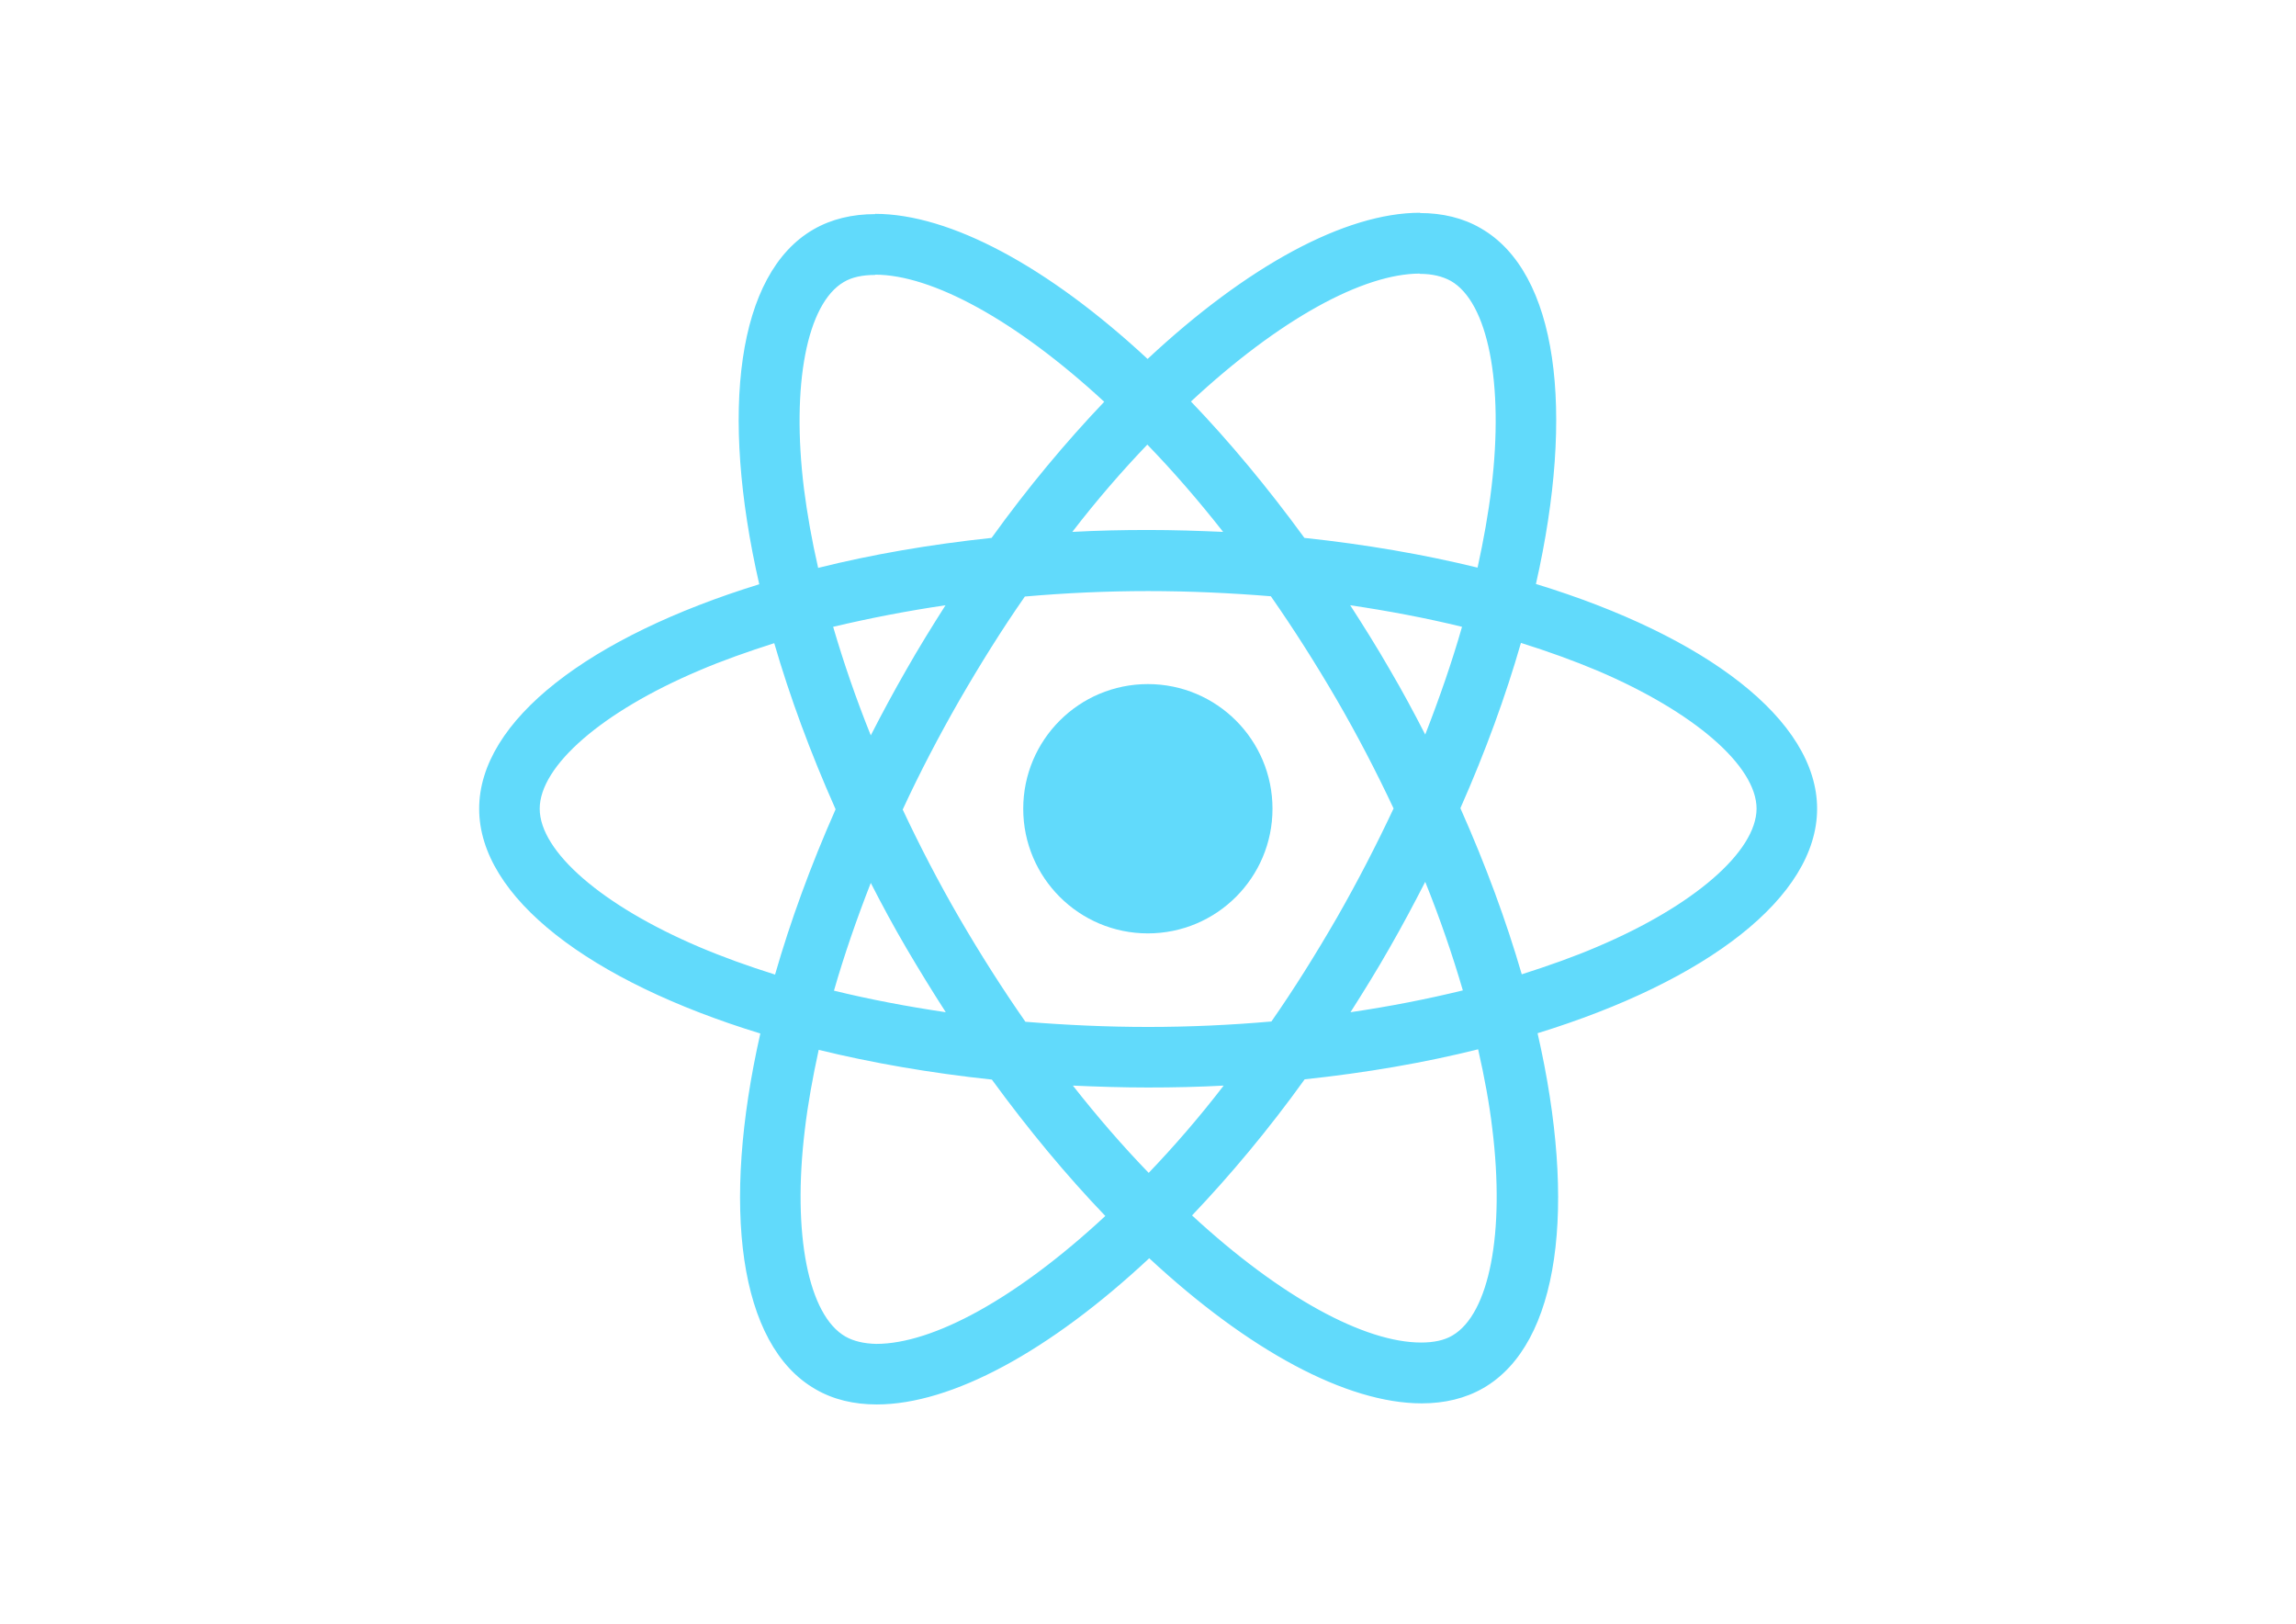
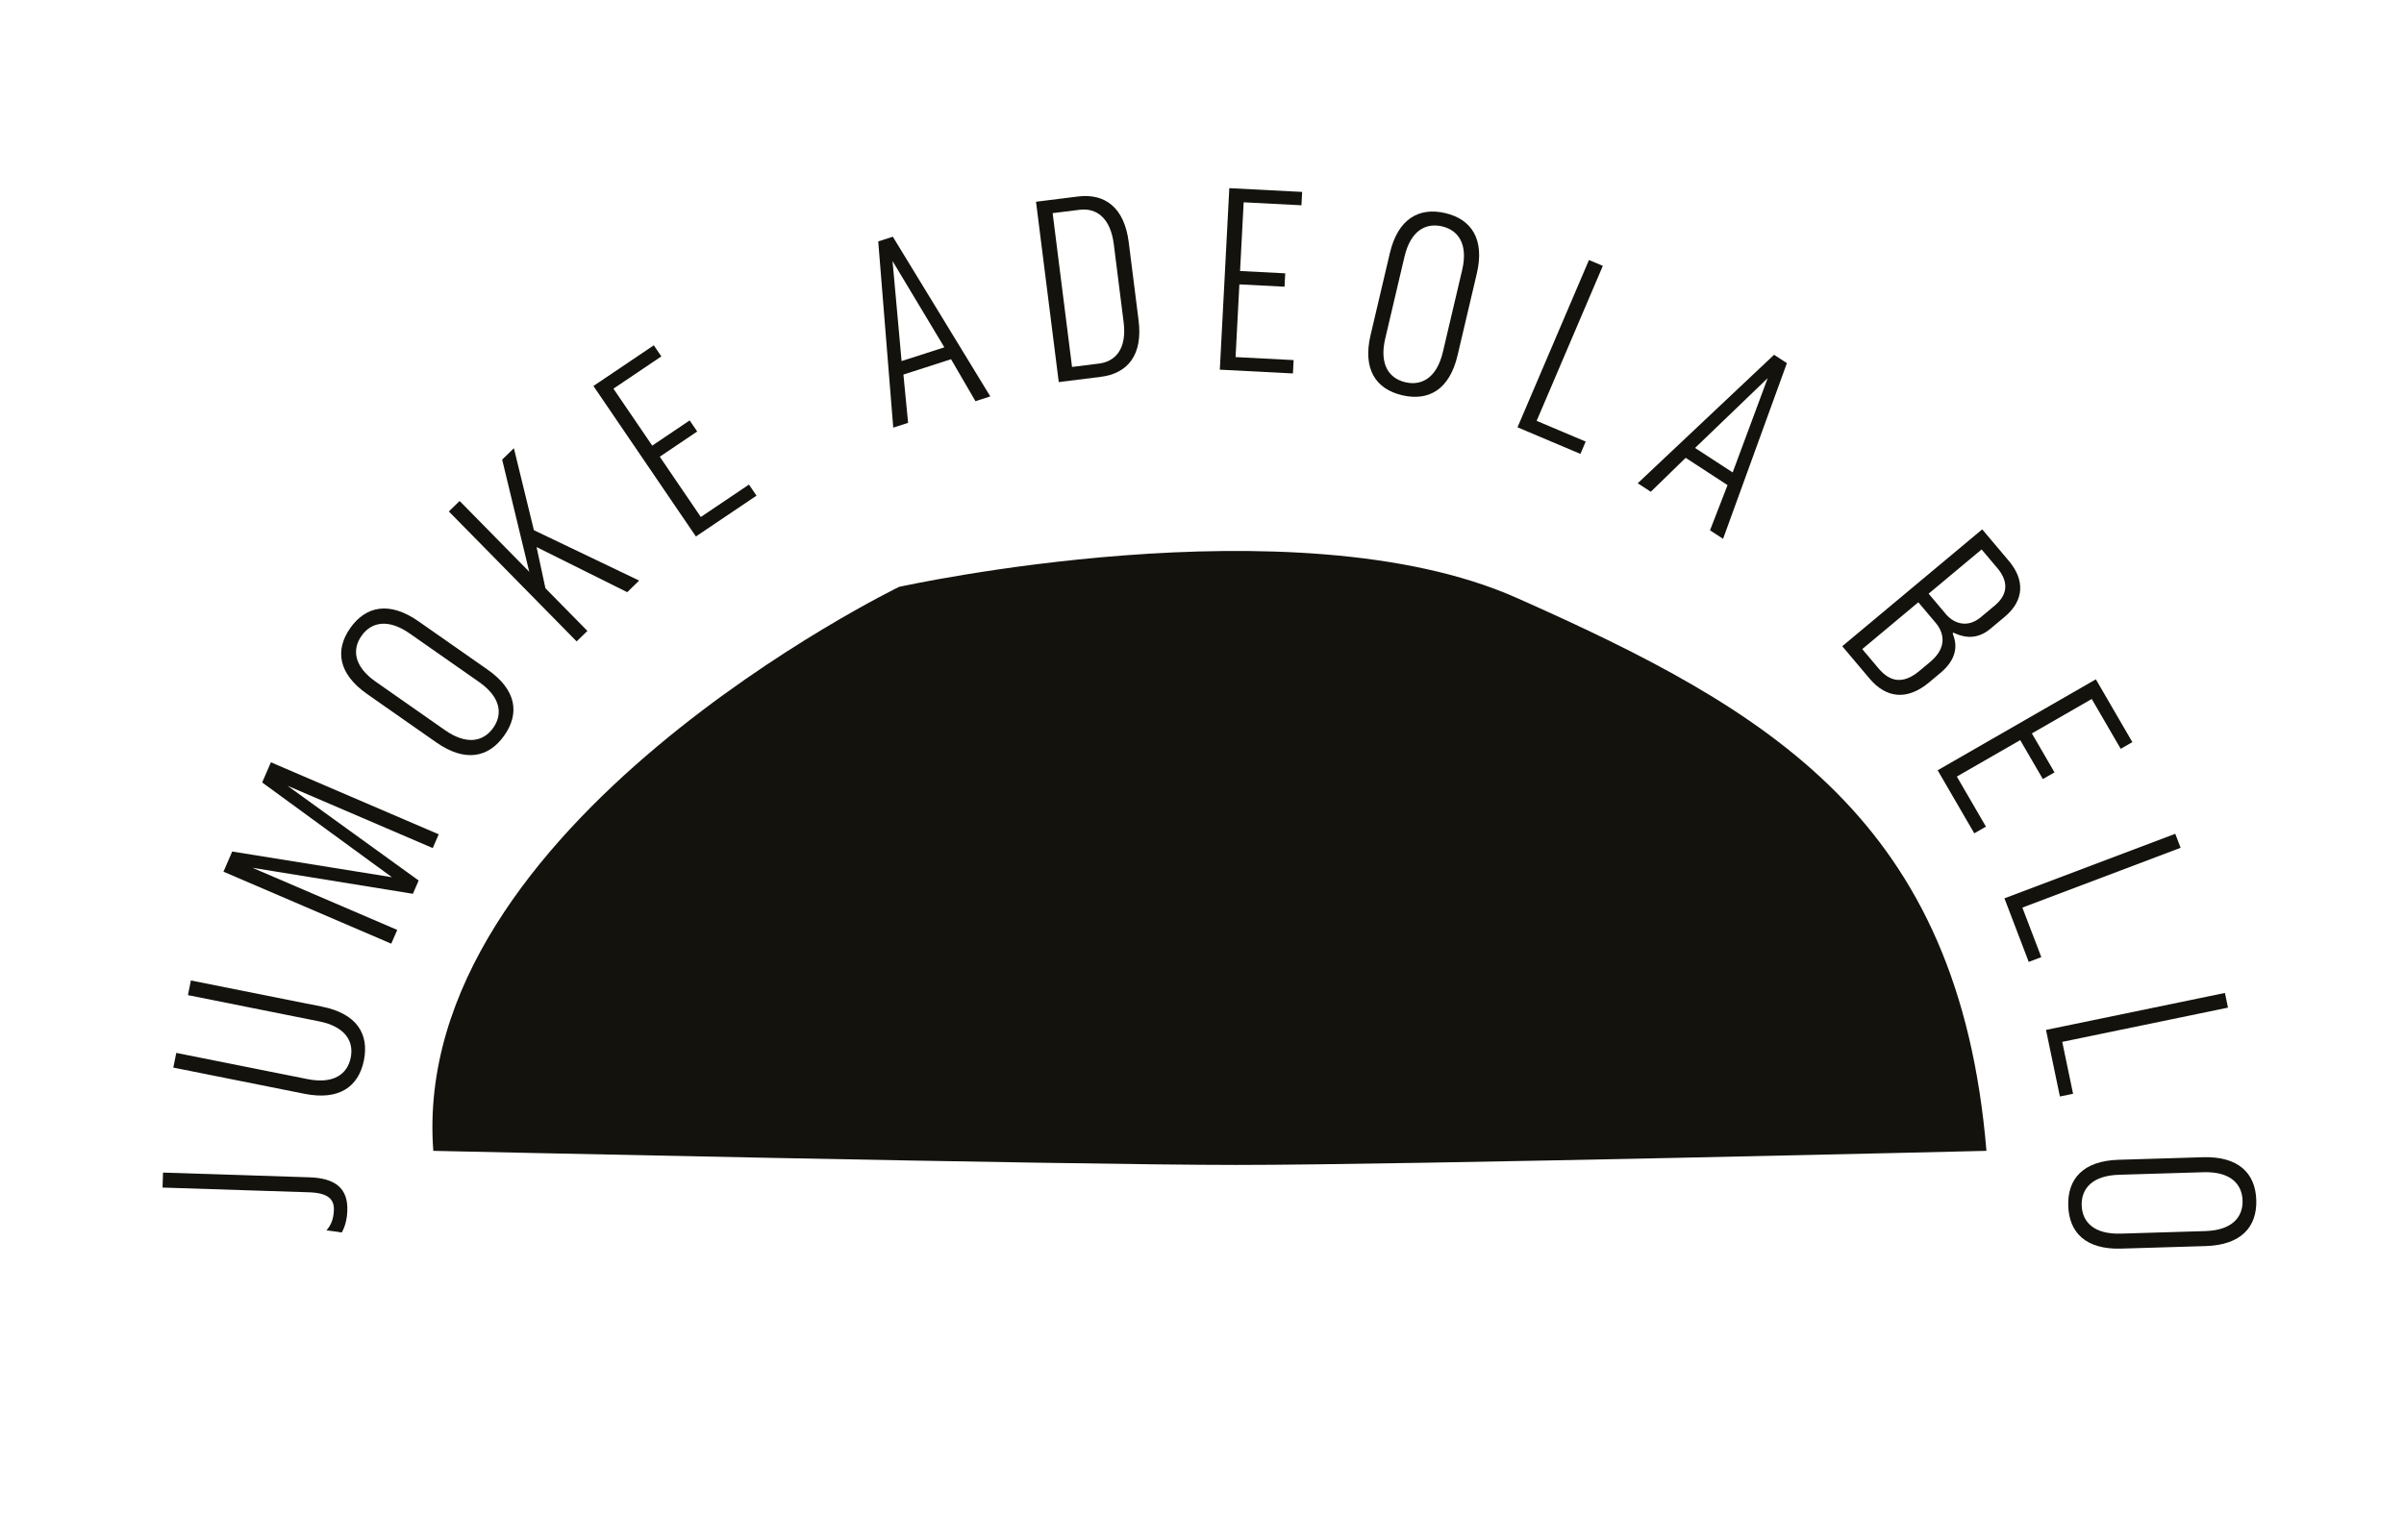
- <svg xmlns="http://www.w3.org/2000/svg" viewBox="0 0 841.9 595.3">
-   <g fill="#61DAFB">
-     <path d="M666.3 296.5c0-32.5-40.7-63.3-103.1-82.4 14.4-63.6 8-114.2-20.2-130.4-6.5-3.8-14.1-5.6-22.4-5.6v22.3c4.6 0 8.3.9 11.4 2.6 13.6 7.8 19.5 37.5 14.9 75.7-1.1 9.4-2.9 19.3-5.1 29.4-19.6-4.8-41-8.5-63.5-10.9-13.5-18.5-27.5-35.3-41.6-50 32.6-30.3 63.2-46.9 84-46.9V78c-27.5 0-63.5 19.6-99.9 53.6-36.4-33.8-72.4-53.2-99.9-53.2v22.3c20.7 0 51.4 16.5 84 46.6-14 14.7-28 31.4-41.3 49.9-22.6 2.4-44 6.1-63.6 11-2.3-10-4-19.7-5.2-29-4.7-38.2 1.1-67.9 14.6-75.8 3-1.8 6.9-2.6 11.5-2.6V78.5c-8.4 0-16 1.8-22.6 5.6-28.1 16.2-34.4 66.7-19.9 130.1-62.2 19.2-102.7 49.9-102.7 82.3 0 32.5 40.7 63.3 103.1 82.4-14.4 63.6-8 114.2 20.2 130.4 6.5 3.8 14.1 5.6 22.5 5.6 27.5 0 63.5-19.6 99.9-53.6 36.4 33.8 72.4 53.2 99.9 53.2 8.4 0 16-1.8 22.6-5.6 28.1-16.2 34.4-66.7 19.9-130.1 62-19.1 102.5-49.9 102.5-82.3zm-130.2-66.7c-3.7 12.9-8.3 26.2-13.5 39.5-4.1-8-8.4-16-13.1-24-4.6-8-9.5-15.8-14.4-23.4 14.2 2.1 27.9 4.7 41 7.9zm-45.8 106.5c-7.8 13.5-15.8 26.3-24.1 38.2-14.9 1.3-30 2-45.2 2-15.1 0-30.2-.7-45-1.9-8.3-11.9-16.4-24.6-24.2-38-7.6-13.1-14.5-26.4-20.8-39.8 6.2-13.4 13.2-26.8 20.7-39.9 7.8-13.5 15.8-26.3 24.1-38.2 14.9-1.3 30-2 45.2-2 15.1 0 30.2.7 45 1.9 8.3 11.9 16.4 24.6 24.2 38 7.6 13.1 14.5 26.4 20.8 39.8-6.3 13.4-13.2 26.8-20.7 39.9zm32.3-13c5.4 13.4 10 26.8 13.8 39.8-13.1 3.2-26.9 5.9-41.2 8 4.9-7.7 9.8-15.6 14.4-23.7 4.6-8 8.9-16.1 13-24.1zM421.2 430c-9.3-9.6-18.6-20.3-27.8-32 9 .4 18.2.7 27.5.7 9.4 0 18.7-.2 27.8-.7-9 11.7-18.3 22.4-27.5 32zm-74.4-58.9c-14.2-2.1-27.9-4.7-41-7.9 3.7-12.9 8.3-26.2 13.5-39.5 4.1 8 8.4 16 13.1 24 4.7 8 9.5 15.8 14.4 23.4zM420.7 163c9.3 9.6 18.6 20.3 27.8 32-9-.4-18.2-.7-27.5-.7-9.4 0-18.7.2-27.8.7 9-11.7 18.3-22.4 27.5-32zm-74 58.9c-4.9 7.7-9.8 15.6-14.4 23.7-4.6 8-8.9 16-13 24-5.4-13.4-10-26.8-13.8-39.8 13.1-3.1 26.9-5.8 41.2-7.9zm-90.5 125.2c-35.4-15.1-58.3-34.9-58.3-50.6 0-15.7 22.9-35.6 58.3-50.6 8.6-3.7 18-7 27.7-10.1 5.7 19.6 13.2 40 22.5 60.9-9.2 20.8-16.6 41.1-22.2 60.6-9.9-3.1-19.3-6.5-28-10.2zM310 490c-13.6-7.8-19.5-37.5-14.9-75.7 1.1-9.4 2.9-19.3 5.1-29.4 19.6 4.8 41 8.5 63.5 10.9 13.5 18.5 27.5 35.3 41.6 50-32.6 30.3-63.2 46.9-84 46.9-4.5-.1-8.3-1-11.3-2.7zm237.2-76.2c4.7 38.2-1.1 67.9-14.6 75.8-3 1.8-6.9 2.6-11.5 2.6-20.7 0-51.4-16.5-84-46.6 14-14.7 28-31.4 41.3-49.9 22.6-2.4 44-6.1 63.6-11 2.3 10.1 4.1 19.8 5.2 29.1zm38.5-66.7c-8.6 3.7-18 7-27.7 10.1-5.7-19.6-13.2-40-22.5-60.9 9.2-20.8 16.6-41.1 22.2-60.6 9.9 3.1 19.3 6.5 28.1 10.2 35.4 15.1 58.3 34.9 58.3 50.6-.1 15.7-23 35.6-58.4 50.6zM320.8 78.4z" />
-     <circle cx="420.9" cy="296.5" r="45.7" />
-     <path d="M520.5 78.1z" />
-   </g>
+ <svg xmlns="http://www.w3.org/2000/svg" width="281" height="180" viewBox="0 0 281 180" fill="none">
+   <path d="M177.251 69.894C206.952 83.079 228.978 95.897 232.193 134.562C232.193 134.562 164.247 136.211 144.528 136.211C124.809 136.211 50.647 134.562 50.647 134.562C47.79 96.421 105.09 68.621 105.09 68.621C105.09 68.621 151.295 58.372 177.251 69.894Z" fill="#13120D" />
+   <path d="M39.027 141.476C38.992 142.571 38.686 143.25 38.163 143.859L39.949 144.105C40.316 143.459 40.564 142.621 40.599 141.527C40.683 138.961 39.211 137.755 36.161 137.657L19.057 137.105L19 138.857L36.136 139.41C38.431 139.484 39.066 140.287 39.027 141.476Z" fill="#13120D" />
+   <path d="M21.968 116.358L37.297 119.422C40.381 120.038 41.379 121.77 40.995 123.673C40.611 125.575 39.018 126.79 35.934 126.173L20.605 123.11L20.258 124.828L35.587 127.892C39.627 128.699 41.911 127.08 42.537 123.981C43.163 120.882 41.684 118.511 37.644 117.703L22.315 114.64L21.968 116.358Z" fill="#13120D" />
+   <path d="M45.734 110.341L46.432 108.731L29.505 101.465L48.264 104.507L48.937 102.955L33.597 91.87L50.582 99.161L51.28 97.552L31.667 89.132L30.645 91.489L45.815 102.569L27.143 99.565L26.121 101.922L45.734 110.341Z" fill="#13120D" />
+   <path d="M42.261 74.343C43.383 72.755 45.332 72.282 47.906 74.082L55.987 79.734C58.56 81.534 58.773 83.519 57.651 85.107C56.529 86.695 54.58 87.168 52.006 85.368L43.925 79.715C41.352 77.915 41.139 75.93 42.261 74.343ZM40.949 73.424C39.121 76.011 39.541 78.791 42.912 81.149L50.993 86.802C54.364 89.16 57.11 88.593 58.938 86.007C60.765 83.421 60.371 80.659 57 78.3L48.919 72.648C45.547 70.29 42.776 70.838 40.949 73.424Z" fill="#13120D" />
+   <path d="M52.466 59.802L67.401 74.996L68.66 73.771L63.755 68.781L62.719 63.966L73.316 69.24L74.71 67.884L62.407 61.993L60.067 52.405L58.696 53.74L61.864 66.856L53.725 58.576L52.466 59.802Z" fill="#13120D" />
+   <path d="M81.343 62.728L88.427 57.954L87.545 56.658L81.919 60.45L77.121 53.401L81.496 50.452L80.614 49.156L76.239 52.105L71.704 45.445L77.304 41.671L76.422 40.375L69.364 45.132L81.343 62.728Z" fill="#13120D" />
+   <path d="M104.41 50.001L106.146 49.442L105.6 43.795L111.167 42.003L114.018 46.908L115.754 46.35L104.362 27.679L102.656 28.228L104.41 50.001ZM104.327 30.52L110.384 40.611L105.385 42.219L104.327 30.52Z" fill="#13120D" />
+   <path d="M125.309 42.904L123.041 24.922L126.194 24.529C128.129 24.287 129.796 25.436 130.188 28.541L131.339 37.672C131.731 40.778 130.397 42.269 128.462 42.511L125.309 42.904ZM128.658 44.063C131.81 43.67 133.6 41.522 133.087 37.454L131.936 28.323C131.423 24.255 129.151 22.582 125.998 22.976L121.098 23.588L123.757 44.675L128.658 44.063Z" fill="#13120D" />
+   <path d="M142.583 43.224L151.128 43.666L151.21 42.104L144.424 41.752L144.869 33.25L150.147 33.523L150.228 31.96L144.95 31.687L145.37 23.654L152.125 24.003L152.206 22.441L143.693 22L142.583 43.224Z" fill="#13120D" />
+   <path d="M168.556 26.468C170.455 26.91 171.625 28.532 170.908 31.58L168.658 41.15C167.941 44.198 166.17 45.136 164.271 44.694C162.372 44.252 161.202 42.629 161.919 39.582L164.169 30.012C164.886 26.964 166.657 26.026 168.556 26.468ZM168.922 24.914C165.828 24.194 163.392 25.62 162.454 29.612L160.204 39.182C159.265 43.175 160.819 45.498 163.912 46.218C167.006 46.938 169.434 45.542 170.373 41.55L172.623 31.98C173.562 27.987 172.015 25.634 168.922 24.914Z" fill="#13120D" />
+   <path d="M177.38 49.963L184.734 53.072L185.349 51.631L179.616 49.208L187.353 31.087L185.732 30.402L177.38 49.963Z" fill="#13120D" />
+   <path d="M191.432 56.505L192.959 57.499L197.035 53.532L201.93 56.721L199.881 62.007L201.408 63.002L208.868 42.459L207.368 41.482L191.432 56.505ZM206.623 44.215L202.529 55.24L198.133 52.377L206.623 44.215Z" fill="#13120D" />
+   <path d="M215.339 75.559L218.534 79.346C220.436 81.6 222.882 81.968 225.484 79.794L226.809 78.687C229.17 76.715 228.572 74.886 228.242 74.057L228.339 73.977C229.069 74.307 230.788 75.078 232.643 73.529L234.33 72.12C236.643 70.188 236.674 67.791 234.813 65.586L231.698 61.894L215.339 75.559ZM231.626 64.243L233.467 66.424C234.701 67.886 234.811 69.429 233.173 70.797L231.534 72.166C229.848 73.575 228.246 72.747 227.477 71.836L225.434 69.415L231.626 64.243ZM224.23 70.421L226.272 72.842C227.162 73.897 227.7 75.654 225.628 77.385L224.351 78.452C222.424 80.062 220.892 79.707 219.597 78.172L217.676 75.895L224.23 70.421Z" fill="#13120D" />
+   <path d="M226.489 90.065L230.771 97.436L232.133 96.653L228.732 90.799L236.14 86.539L238.785 91.091L240.147 90.308L237.502 85.755L244.501 81.73L247.886 87.556L249.248 86.773L244.982 79.429L226.489 90.065Z" fill="#13120D" />
+   <path d="M234.296 105.037L237.134 112.469L238.604 111.914L236.392 106.12L254.89 99.129L254.265 97.491L234.296 105.037Z" fill="#13120D" />
+   <path d="M239.154 120.422L240.779 128.206L242.319 127.888L241.052 121.82L260.426 117.817L260.068 116.1L239.154 120.422Z" fill="#13120D" />
+   <path d="M262.13 140.369C262.189 142.309 260.914 143.85 257.769 143.945L247.896 144.242C244.752 144.337 243.385 142.875 243.326 140.935C243.267 138.996 244.542 137.454 247.687 137.36L257.56 137.062C260.704 136.968 262.071 138.429 262.13 140.369ZM263.733 140.321C263.637 137.161 261.626 135.186 257.507 135.31L247.633 135.608C243.514 135.732 241.658 137.823 241.754 140.983C241.85 144.143 243.83 146.119 247.949 145.994L257.823 145.697C261.942 145.573 263.829 143.481 263.733 140.321Z" fill="#13120D" />
</svg>
